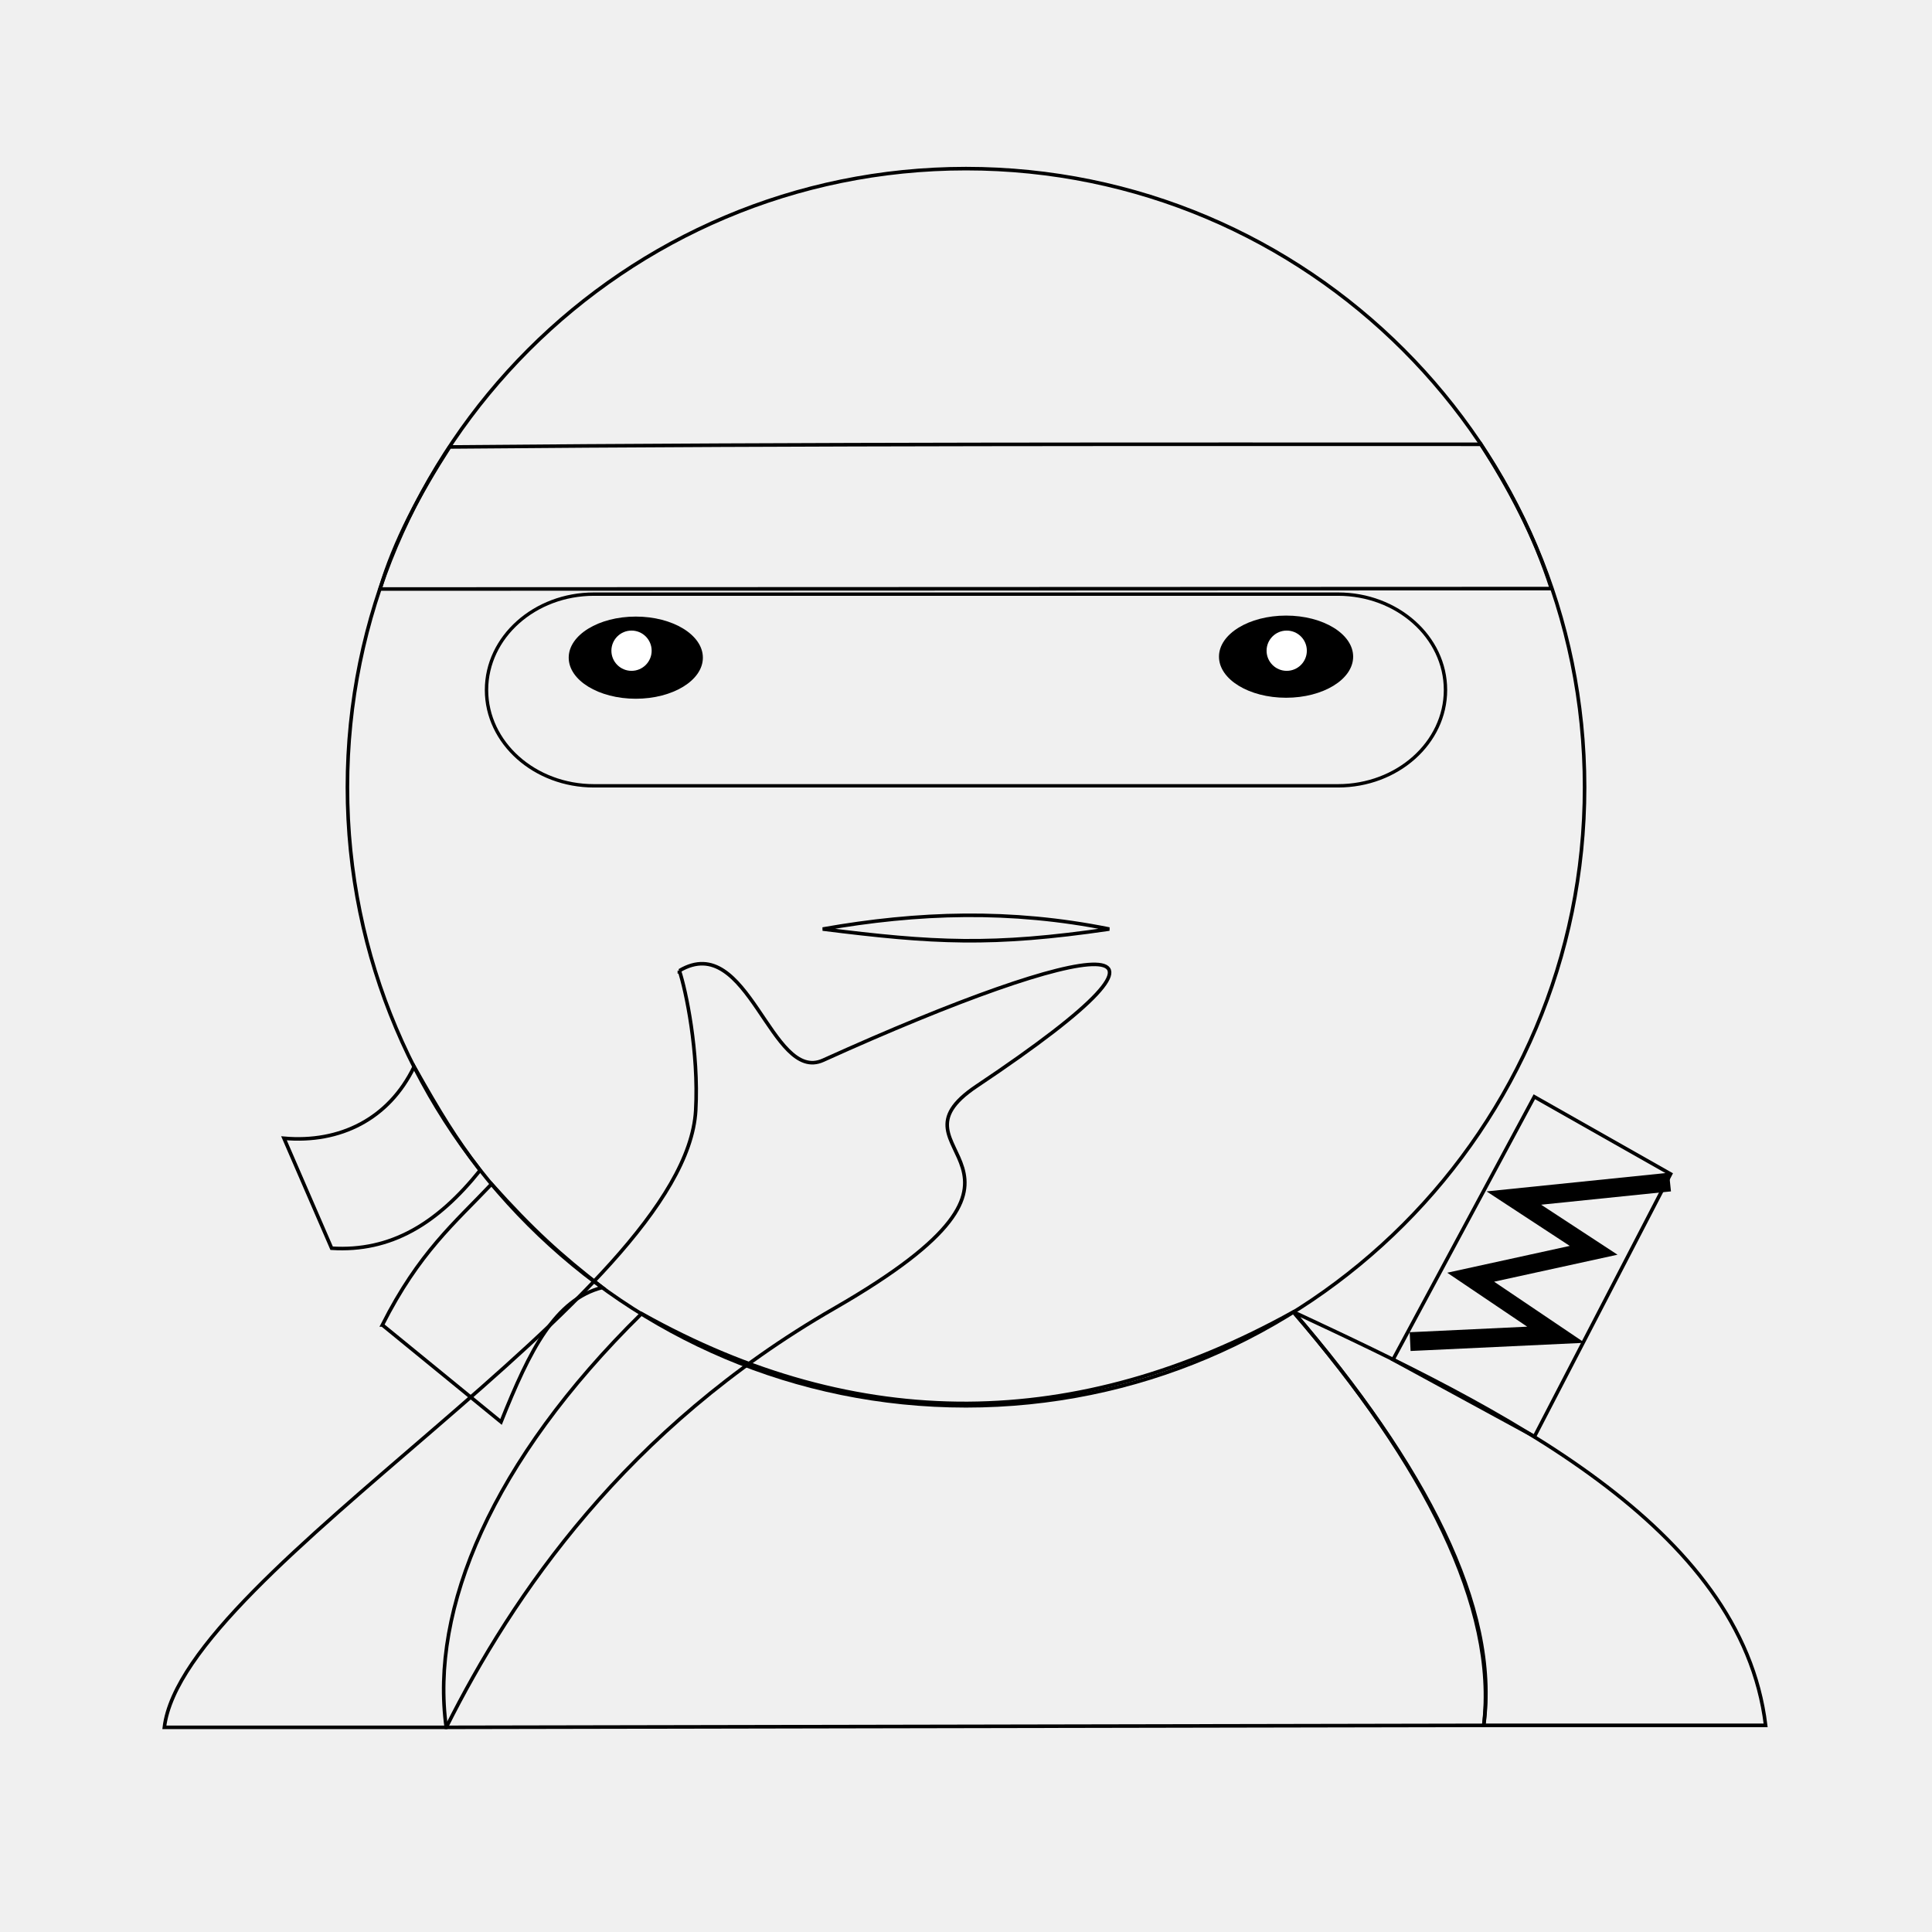
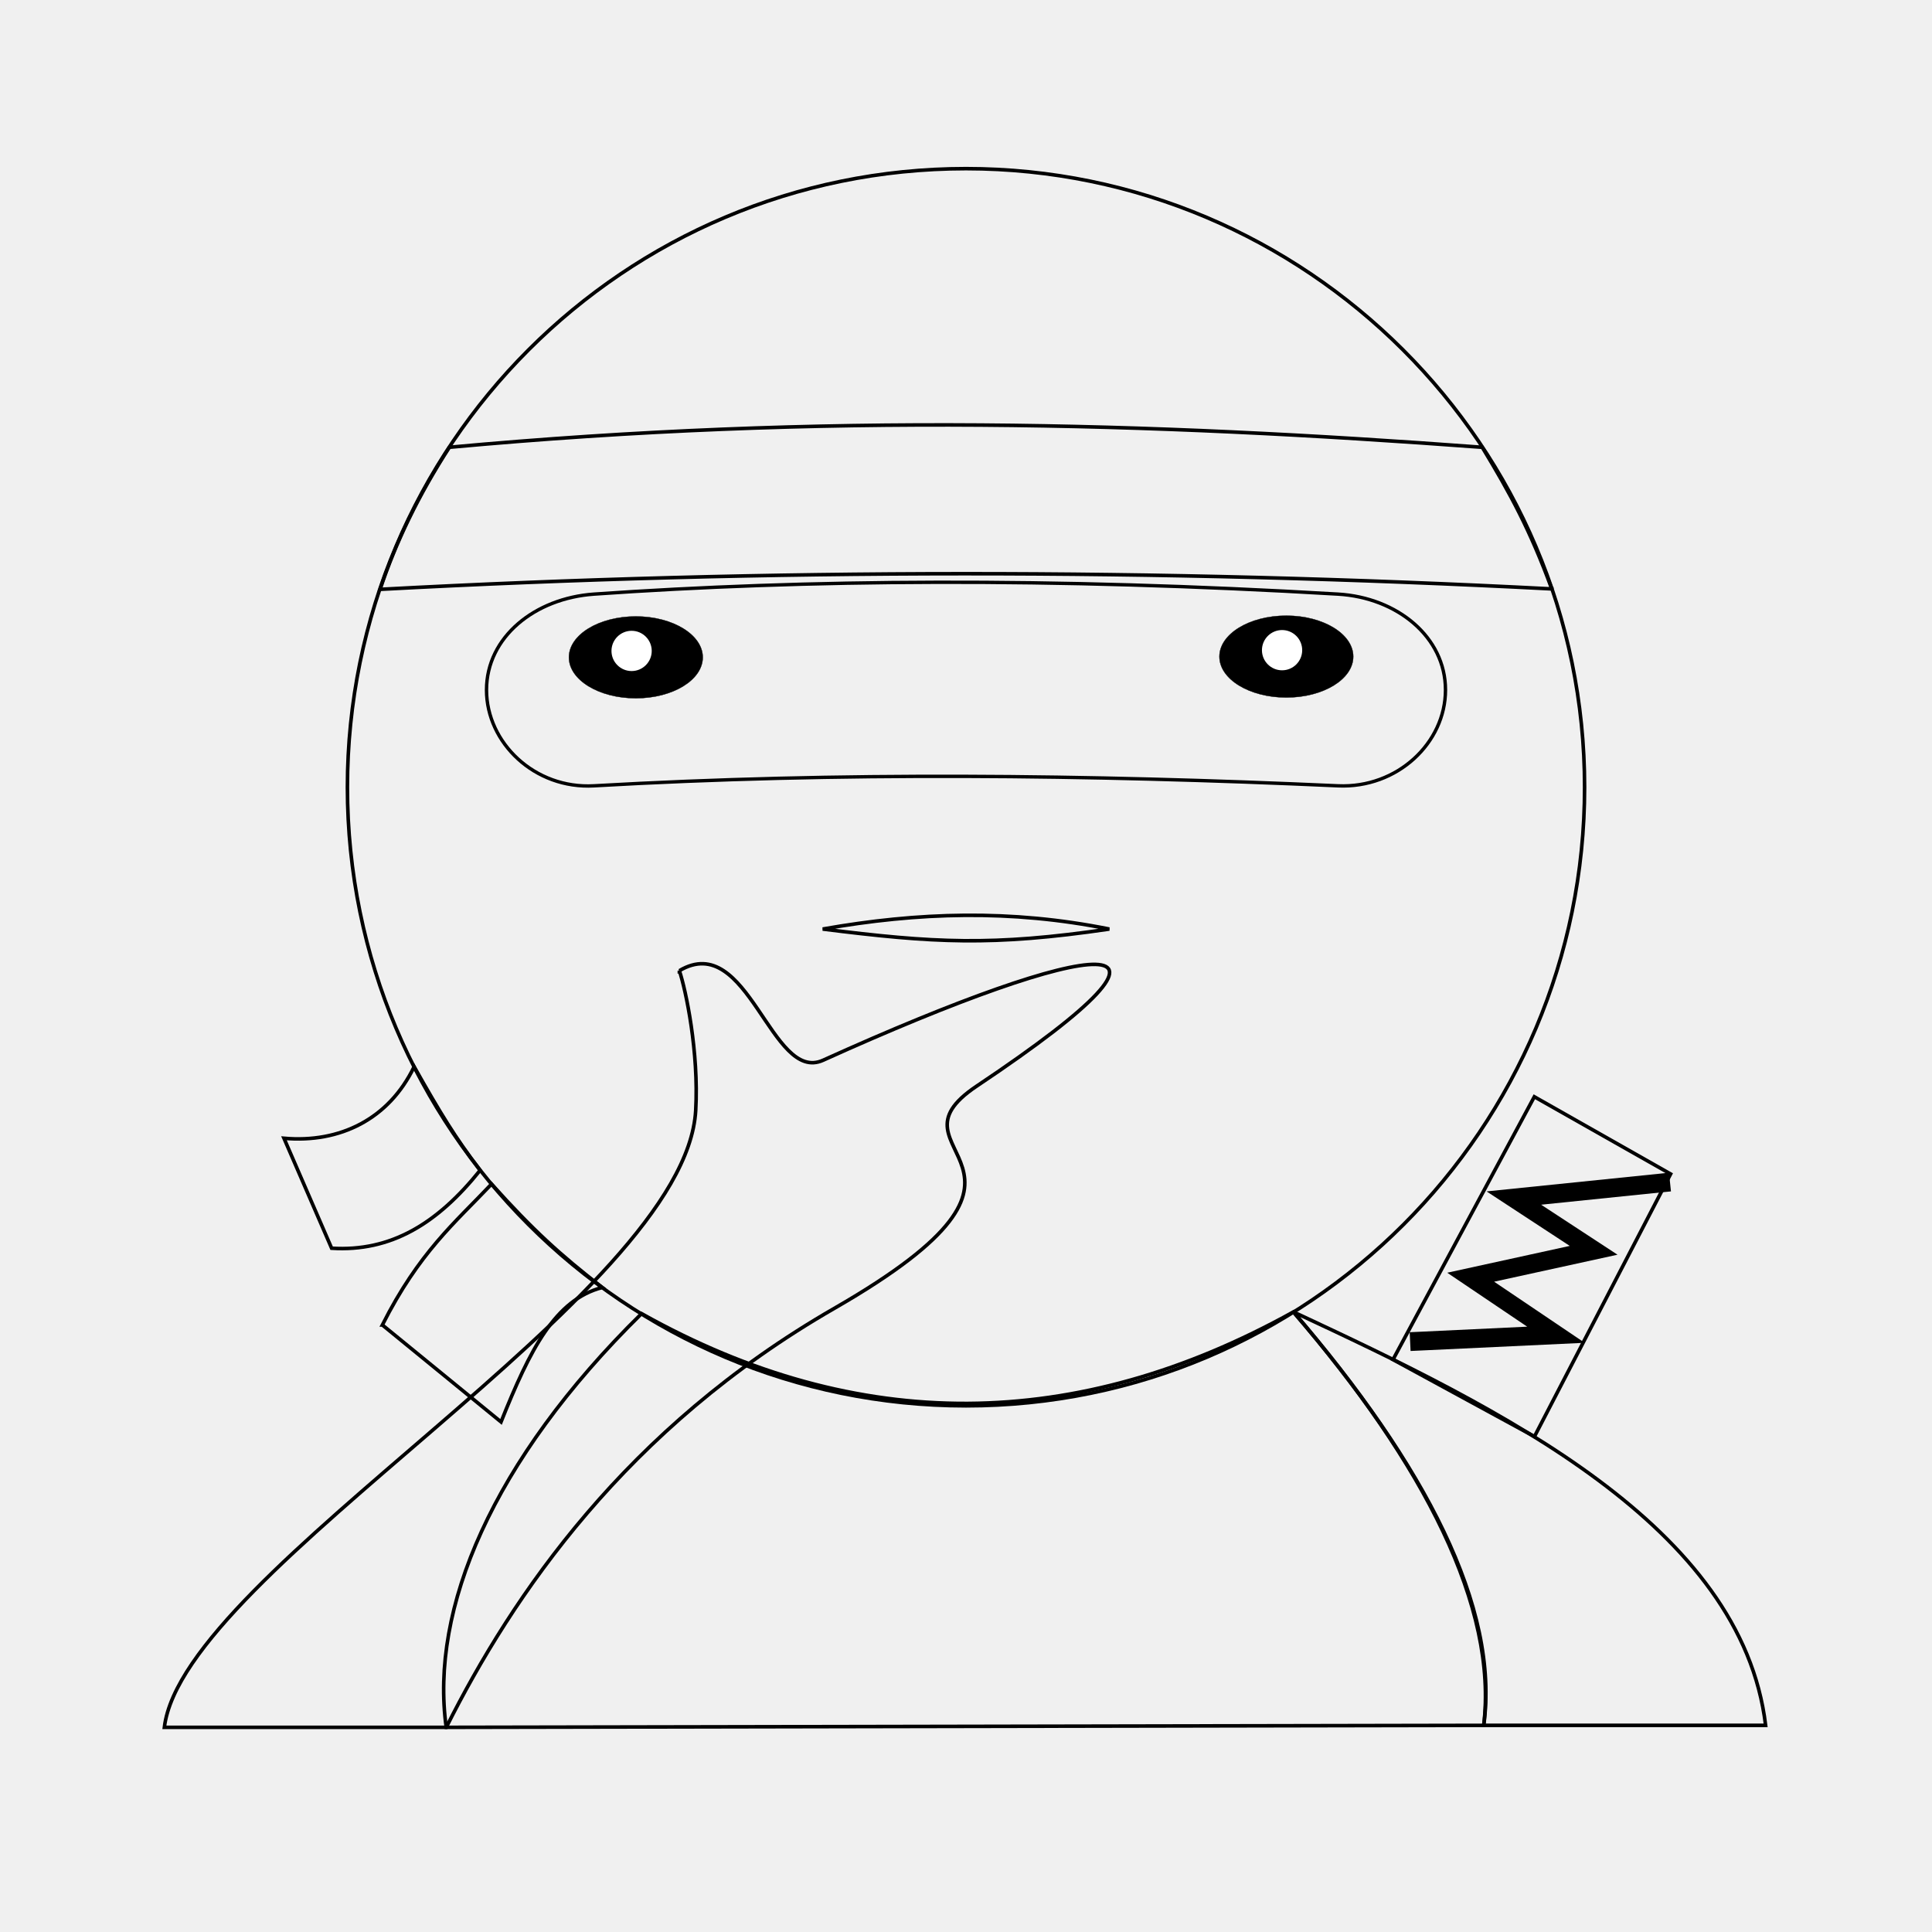
<svg xmlns="http://www.w3.org/2000/svg" id="emoji" viewBox="0 0 72 72" version="1.1">
  <defs id="defs18" />
  <path style="fill:none;stroke:#000000;stroke-width:0.133;stroke-linecap:butt;stroke-linejoin:miter;stroke-miterlimit:4;stroke-dasharray:none;stroke-opacity:1" d="M 57.18,40.873 62.259,43.751 57.184,53.536 51.913,50.668 Z" id="path900" />
  <path style="color:#000000;font-style:normal;font-variant:normal;font-weight:normal;font-stretch:normal;font-size:medium;line-height:normal;font-family:sans-serif;font-variant-ligatures:normal;font-variant-position:normal;font-variant-caps:normal;font-variant-numeric:normal;font-variant-alternates:normal;font-feature-settings:normal;text-indent:0;text-align:start;text-decoration:none;text-decoration-line:none;text-decoration-style:solid;text-decoration-color:#000000;letter-spacing:normal;word-spacing:normal;text-transform:none;writing-mode:lr-tb;direction:ltr;text-orientation:mixed;dominant-baseline:auto;baseline-shift:baseline;text-anchor:start;white-space:normal;shape-padding:0;clip-rule:nonzero;display:inline;overflow:visible;visibility:visible;opacity:1;isolation:auto;mix-blend-mode:normal;color-interpolation:sRGB;color-interpolation-filters:linearRGB;solid-color:#000000;solid-opacity:1;vector-effect:none;fill:#000000;fill-opacity:1;fill-rule:nonzero;stroke:none;stroke-width:0.7;stroke-linecap:square;stroke-linejoin:miter;stroke-miterlimit:4;stroke-dasharray:none;stroke-dashoffset:0;stroke-opacity:1;color-rendering:auto;image-rendering:auto;shape-rendering:auto;text-rendering:auto;enable-background:accumulate" d="m 62.199,43.703 -0.348,0.037 -6.451,0.66 3.1,2.031 -4.566,1 2.98,2.01 -4.029,0.191 -0.35,0.016 0.033,0.699 0.35,-0.016 6.139,-0.289 -3.375,-2.277 4.598,-1.006 -2.846,-1.863 4.488,-0.461 0.35,-0.035 z" id="path925" />
  <path style="fill:none;stroke:#000000;stroke-width:0.133;stroke-linecap:butt;stroke-linejoin:miter;stroke-miterlimit:4;stroke-dasharray:none;stroke-opacity:1" d="m 15.434,39.754 c -0.941,1.951 -2.766,2.851 -4.851,2.666 l 1.776,4.098 c 2.207,0.138 3.936,-0.912 5.534,-2.904 -0.922,-1.205 -1.489,-2.14 -2.459,-3.86 z" id="path882" />
  <path style="fill:none;stroke:#000000;stroke-width:0.133;stroke-linecap:butt;stroke-linejoin:miter;stroke-miterlimit:4;stroke-dasharray:none;stroke-opacity:1" d="m 14.25,49.378 4.422,3.613 c 1.086,-2.719 2.022,-4.555 3.772,-5.01 -1.585,-1.227 -2.601,-2.158 -4.126,-3.854 -1.373,1.449 -2.698,2.542 -4.069,5.251 z" id="path884" />
  <path style="fill:none;stroke:#000000;stroke-width:0.133;stroke-linecap:butt;stroke-linejoin:miter;stroke-miterlimit:4;stroke-dasharray:none;stroke-opacity:1" d="m 23.909,48.955 c -5.582,5.489 -7.892,11.019 -7.279,15.418 l 38.664,-0.074 c 0.605,-4.4 -2.215,-9.739 -7.093,-15.407 -8.061,4.48 -16.211,4.591 -24.292,0.063 z" id="path888" />
-   <circle style="display:inline;fill:none;fill-opacity:1;stroke:#000000;stroke-width:0.133;stroke-linecap:round;stroke-miterlimit:4;stroke-dasharray:none;stroke-opacity:1" id="path838" cx="36" cy="29.337" r="23.053" />
-   <path style="fill:none;stroke:#000000;stroke-width:0.133;stroke-linecap:butt;stroke-linejoin:miter;stroke-miterlimit:4;stroke-dasharray:none;stroke-opacity:1" d="m 55.19,16.557 c 1.036,1.615 1.982,3.371 2.625,5.378 l -43.651,0.016 c 0.519,-1.766 1.471,-3.553 2.592,-5.294 13.803,-0.121 26.364,-0.099 38.433,-0.099 z" id="path870" />
+   <path style="display:inline;fill:none;fill-opacity:1;stroke:#000000;stroke-width:0.133;stroke-linecap:round;stroke-miterlimit:4;stroke-dasharray:none;stroke-opacity:1" d="m 59.053,29.338 c -1e-6,12.732 -10.321,23.053 -23.053,23.053 -12.732,0 -23.053,-10.321 -23.053,-23.053 0,-12.732 10.321,-23.053 23.053,-23.053 12.689,0 23.053,10.321 23.053,23.053 z" id="path838" />
+   <path style="fill:none;stroke:#000000;stroke-width:0.133;stroke-linecap:butt;stroke-linejoin:miter;stroke-miterlimit:4;stroke-dasharray:none;stroke-opacity:1" d="m 57.831,21.947 c -14.672,-0.758 -29.23,-0.758 -43.666,0.016 0.586,-1.766 1.438,-3.52 2.581,-5.294 13.98,-1.284 26.033,-0.924 38.493,3.87e-4 1.048,1.726 1.787,3.088 2.592,5.278 z" id="path870" />
  <path style="fill:none;stroke:#000000;stroke-width:0.133;stroke-linecap:round;stroke-linejoin:miter;stroke-miterlimit:4;stroke-dasharray:none;stroke-opacity:1" d="m 30.661,34.623 c 4.14,0.518 6.303,0.642 10.679,0 -3.667,-0.738 -7.127,-0.627 -10.679,0 z" id="path902" />
-   <path style="color:#000000;font-style:normal;font-variant:normal;font-weight:normal;font-stretch:normal;font-size:medium;line-height:normal;font-family:sans-serif;font-variant-ligatures:normal;font-variant-position:normal;font-variant-caps:normal;font-variant-numeric:normal;font-variant-alternates:normal;font-feature-settings:normal;text-indent:0;text-align:start;text-decoration:none;text-decoration-line:none;text-decoration-style:solid;text-decoration-color:#000000;letter-spacing:normal;word-spacing:normal;text-transform:none;writing-mode:lr-tb;direction:ltr;text-orientation:mixed;dominant-baseline:auto;baseline-shift:baseline;text-anchor:start;white-space:normal;shape-padding:0;clip-rule:nonzero;display:inline;overflow:visible;visibility:visible;opacity:1;isolation:auto;mix-blend-mode:normal;color-interpolation:sRGB;color-interpolation-filters:linearRGB;solid-color:#000000;solid-opacity:1;vector-effect:none;fill:none;fill-opacity:1;fill-rule:nonzero;stroke:#000000;stroke-width:0.126;stroke-linecap:round;stroke-linejoin:miter;stroke-miterlimit:4;stroke-dasharray:none;stroke-dashoffset:0;stroke-opacity:1;color-rendering:auto;image-rendering:auto;shape-rendering:auto;text-rendering:auto;enable-background:accumulate" d="m 22.136,22.141 c -2.211,0 -4.005,1.601 -4.005,3.572 0,1.971 1.794,3.572 4.005,3.572 h 27.728 c 2.211,0 4.005,-1.601 4.005,-3.572 0,-1.971 -1.794,-3.572 -4.005,-3.572 z" id="rect880" />
-   <ellipse style="fill:#000000;fill-opacity:1;stroke:none;stroke-width:0.14;stroke-linecap:round;stroke-miterlimit:4;stroke-dasharray:none;stroke-opacity:1" id="path906" cx="23.694" cy="24.509" rx="2.5" ry="1.531" />
-   <ellipse style="fill:#000000;fill-opacity:1;stroke:none;stroke-width:0.14;stroke-linecap:round;stroke-miterlimit:4;stroke-dasharray:none;stroke-opacity:1" id="path906-6" cx="47.928" cy="24.472" rx="2.5" ry="1.531" />
-   <circle style="fill:#ffffff;fill-opacity:1;stroke:none;stroke-width:0.182;stroke-linecap:square;stroke-linejoin:miter;stroke-miterlimit:4;stroke-dasharray:none;stroke-opacity:1" id="path826" cx="23.535" cy="24.25" r="0.75" />
-   <circle style="fill:#ffffff;fill-opacity:1;stroke:none;stroke-width:0.182;stroke-linecap:square;stroke-linejoin:miter;stroke-miterlimit:4;stroke-dasharray:none;stroke-opacity:1" id="path826-1" cx="47.952" cy="24.25" r="0.75" />
+   <path style="color:#000000;font-style:normal;font-variant:normal;font-weight:normal;font-stretch:normal;font-size:medium;line-height:normal;font-family:sans-serif;font-variant-ligatures:normal;font-variant-position:normal;font-variant-caps:normal;font-variant-numeric:normal;font-variant-alternates:normal;font-feature-settings:normal;text-indent:0;text-align:start;text-decoration:none;text-decoration-line:none;text-decoration-style:solid;text-decoration-color:#000000;letter-spacing:normal;word-spacing:normal;text-transform:none;writing-mode:lr-tb;direction:ltr;text-orientation:mixed;dominant-baseline:auto;baseline-shift:baseline;text-anchor:start;white-space:normal;shape-padding:0;clip-rule:nonzero;display:inline;overflow:visible;visibility:visible;opacity:1;isolation:auto;mix-blend-mode:normal;color-interpolation:sRGB;color-interpolation-filters:linearRGB;solid-color:#000000;solid-opacity:1;vector-effect:none;fill:none;fill-opacity:1;fill-rule:nonzero;stroke:#000000;stroke-width:0.126;stroke-linecap:round;stroke-linejoin:miter;stroke-miterlimit:4;stroke-dasharray:none;stroke-dashoffset:0;stroke-opacity:1;color-rendering:auto;image-rendering:auto;shape-rendering:auto;text-rendering:auto;enable-background:accumulate" d="m 22.136,22.141 c -2.206,0.154 -4.005,1.601 -4.005,3.572 0,1.971 1.797,3.698 4.005,3.572 9.117,-0.522 18.376,-0.419 27.728,0 2.209,0.099 4.005,-1.601 4.005,-3.572 0,-1.971 -1.798,-3.442 -4.005,-3.572 -10.688,-0.628 -19.868,-0.549 -27.728,0 z" id="rect880" />
+   <path style="display:inline;fill:#000000;fill-opacity:1;stroke:#000000;stroke-width:0.011;stroke-linecap:round;stroke-miterlimit:4;stroke-dasharray:none;stroke-opacity:1" d="m 26.19,24.497 c 0,0.842 -1.117,1.525 -2.494,1.525 -1.378,0 -2.494,-0.683 -2.494,-1.525 0,-0.842 1.117,-1.525 2.494,-1.525 1.373,0 2.494,0.683 2.494,1.525 z" id="path838-2" />
+   <path style="display:inline;fill:#000000;fill-opacity:1;stroke:#000000;stroke-width:0.011;stroke-linecap:round;stroke-miterlimit:4;stroke-dasharray:none;stroke-opacity:1" d="m 50.432,24.469 c 0,0.842 -1.117,1.525 -2.494,1.525 -1.378,0 -2.494,-0.683 -2.494,-1.525 0,-0.842 1.117,-1.525 2.494,-1.525 1.373,0 2.494,0.683 2.494,1.525 z" id="path838-2-8" />
+   <path style="display:inline;fill:#ffffff;fill-opacity:1;stroke:none;stroke-width:0.004;stroke-linecap:round;stroke-miterlimit:4;stroke-dasharray:none;stroke-opacity:1" d="m 24.288,24.258 c 0,0.414 -0.336,0.75 -0.75,0.75 -0.414,0 -0.75,-0.336 -0.75,-0.75 0,-0.414 0.336,-0.75 0.75,-0.75 0.413,0 0.75,0.336 0.75,0.75 z" id="path838-2-4" />
+   <path style="display:inline;fill:#ffffff;fill-opacity:1;stroke:none;stroke-width:0.004;stroke-linecap:round;stroke-miterlimit:4;stroke-dasharray:none;stroke-opacity:1" d="m 48.529,24.23 c 0,0.414 -0.336,0.75 -0.75,0.75 -0.414,0 -0.75,-0.336 -0.75,-0.75 0,-0.414 0.336,-0.75 0.75,-0.75 0.413,0 0.75,0.336 0.75,0.75 z" id="path838-2-4-6" />
  <path style="fill:none;stroke:#000000;stroke-width:0.133;stroke-linecap:butt;stroke-linejoin:miter;stroke-miterlimit:4;stroke-dasharray:none;stroke-opacity:1" d="m 25.318,36.174 c 0.242,0.724 0.73,3.026 0.609,5.207 C 25.542,48.294 6.834,58.53 6.125,64.373 l 10.506,0 c 2.47,-4.916 6.689,-11.143 14.462,-15.615 9.423,-5.421 1.55,-5.772 5.305,-8.282 9.326,-6.235 4.386,-5.539 -5.724,-0.964 -1.938,0.877 -2.789,-4.864 -5.356,-3.337 z" id="path839" />
  <path style="display:inline;fill:none;stroke:#000000;stroke-width:0.133;stroke-linecap:butt;stroke-linejoin:miter;stroke-miterlimit:4;stroke-dasharray:none;stroke-opacity:1" d="m 48.201,48.892 c 7.74,3.609 16.697,7.976 17.599,15.407 H 55.294 c 0.529,-4.4 -2.215,-9.739 -7.093,-15.407 z" id="path839-1" />
</svg>
